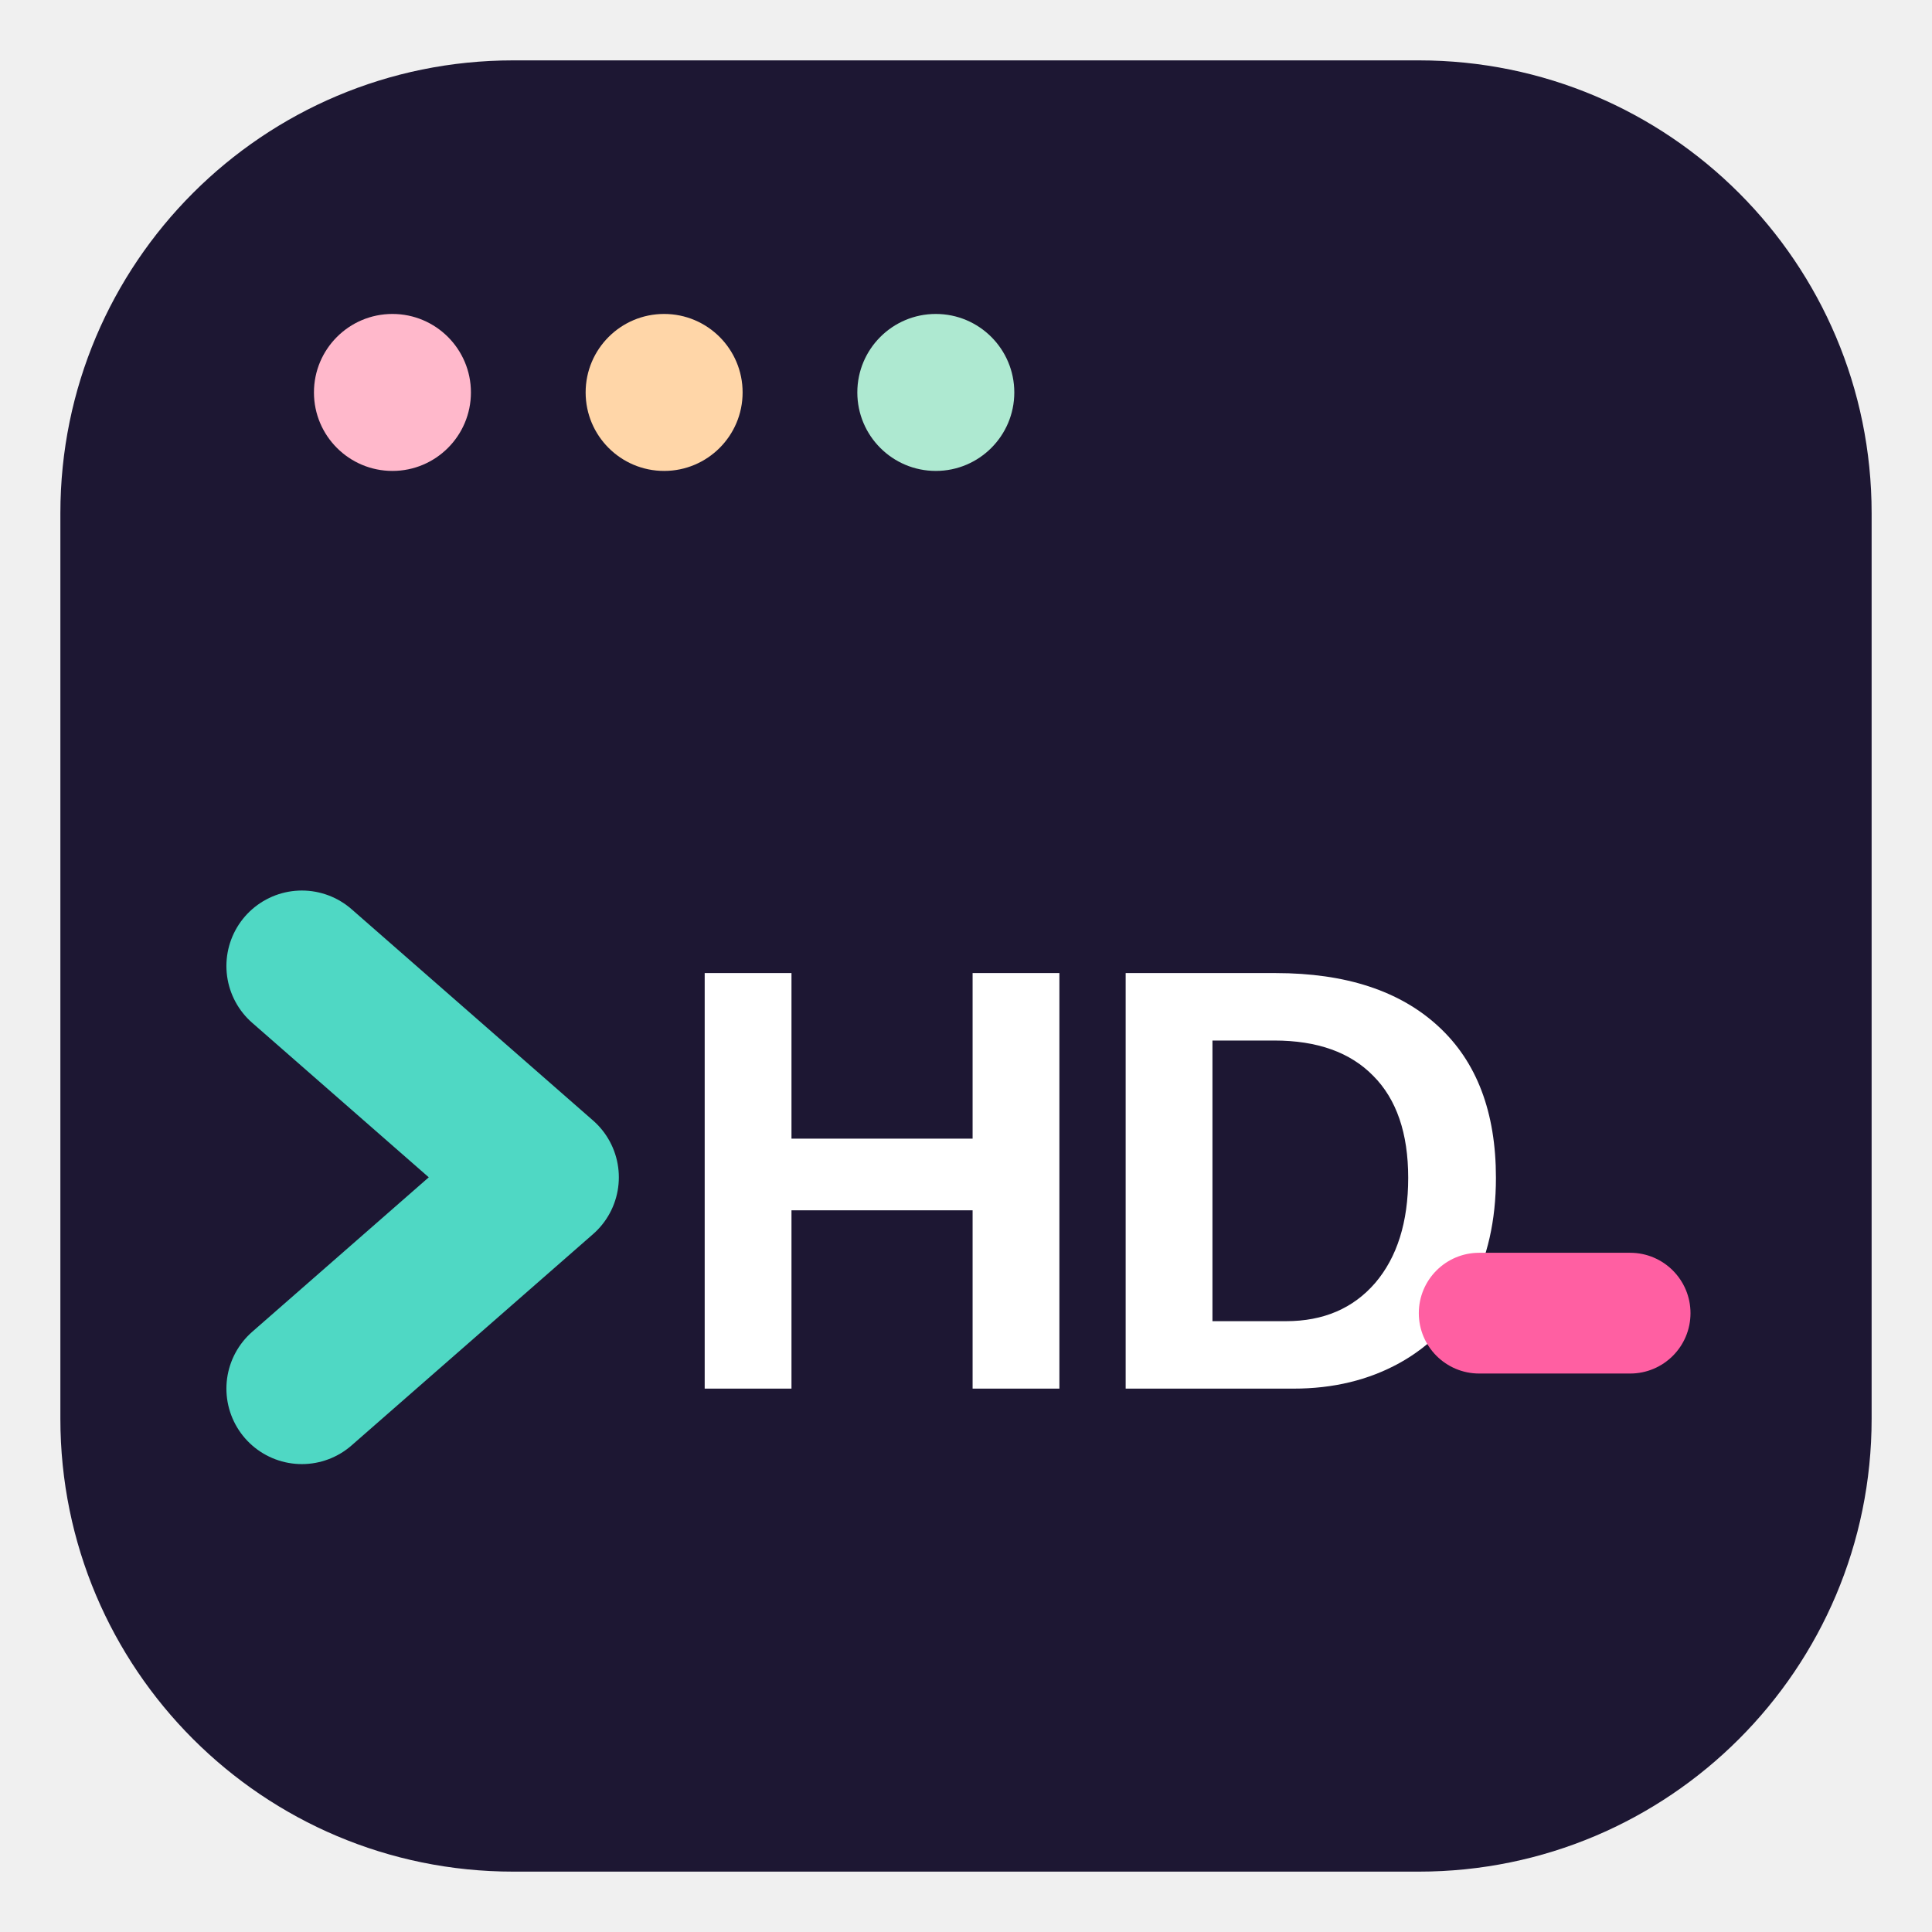
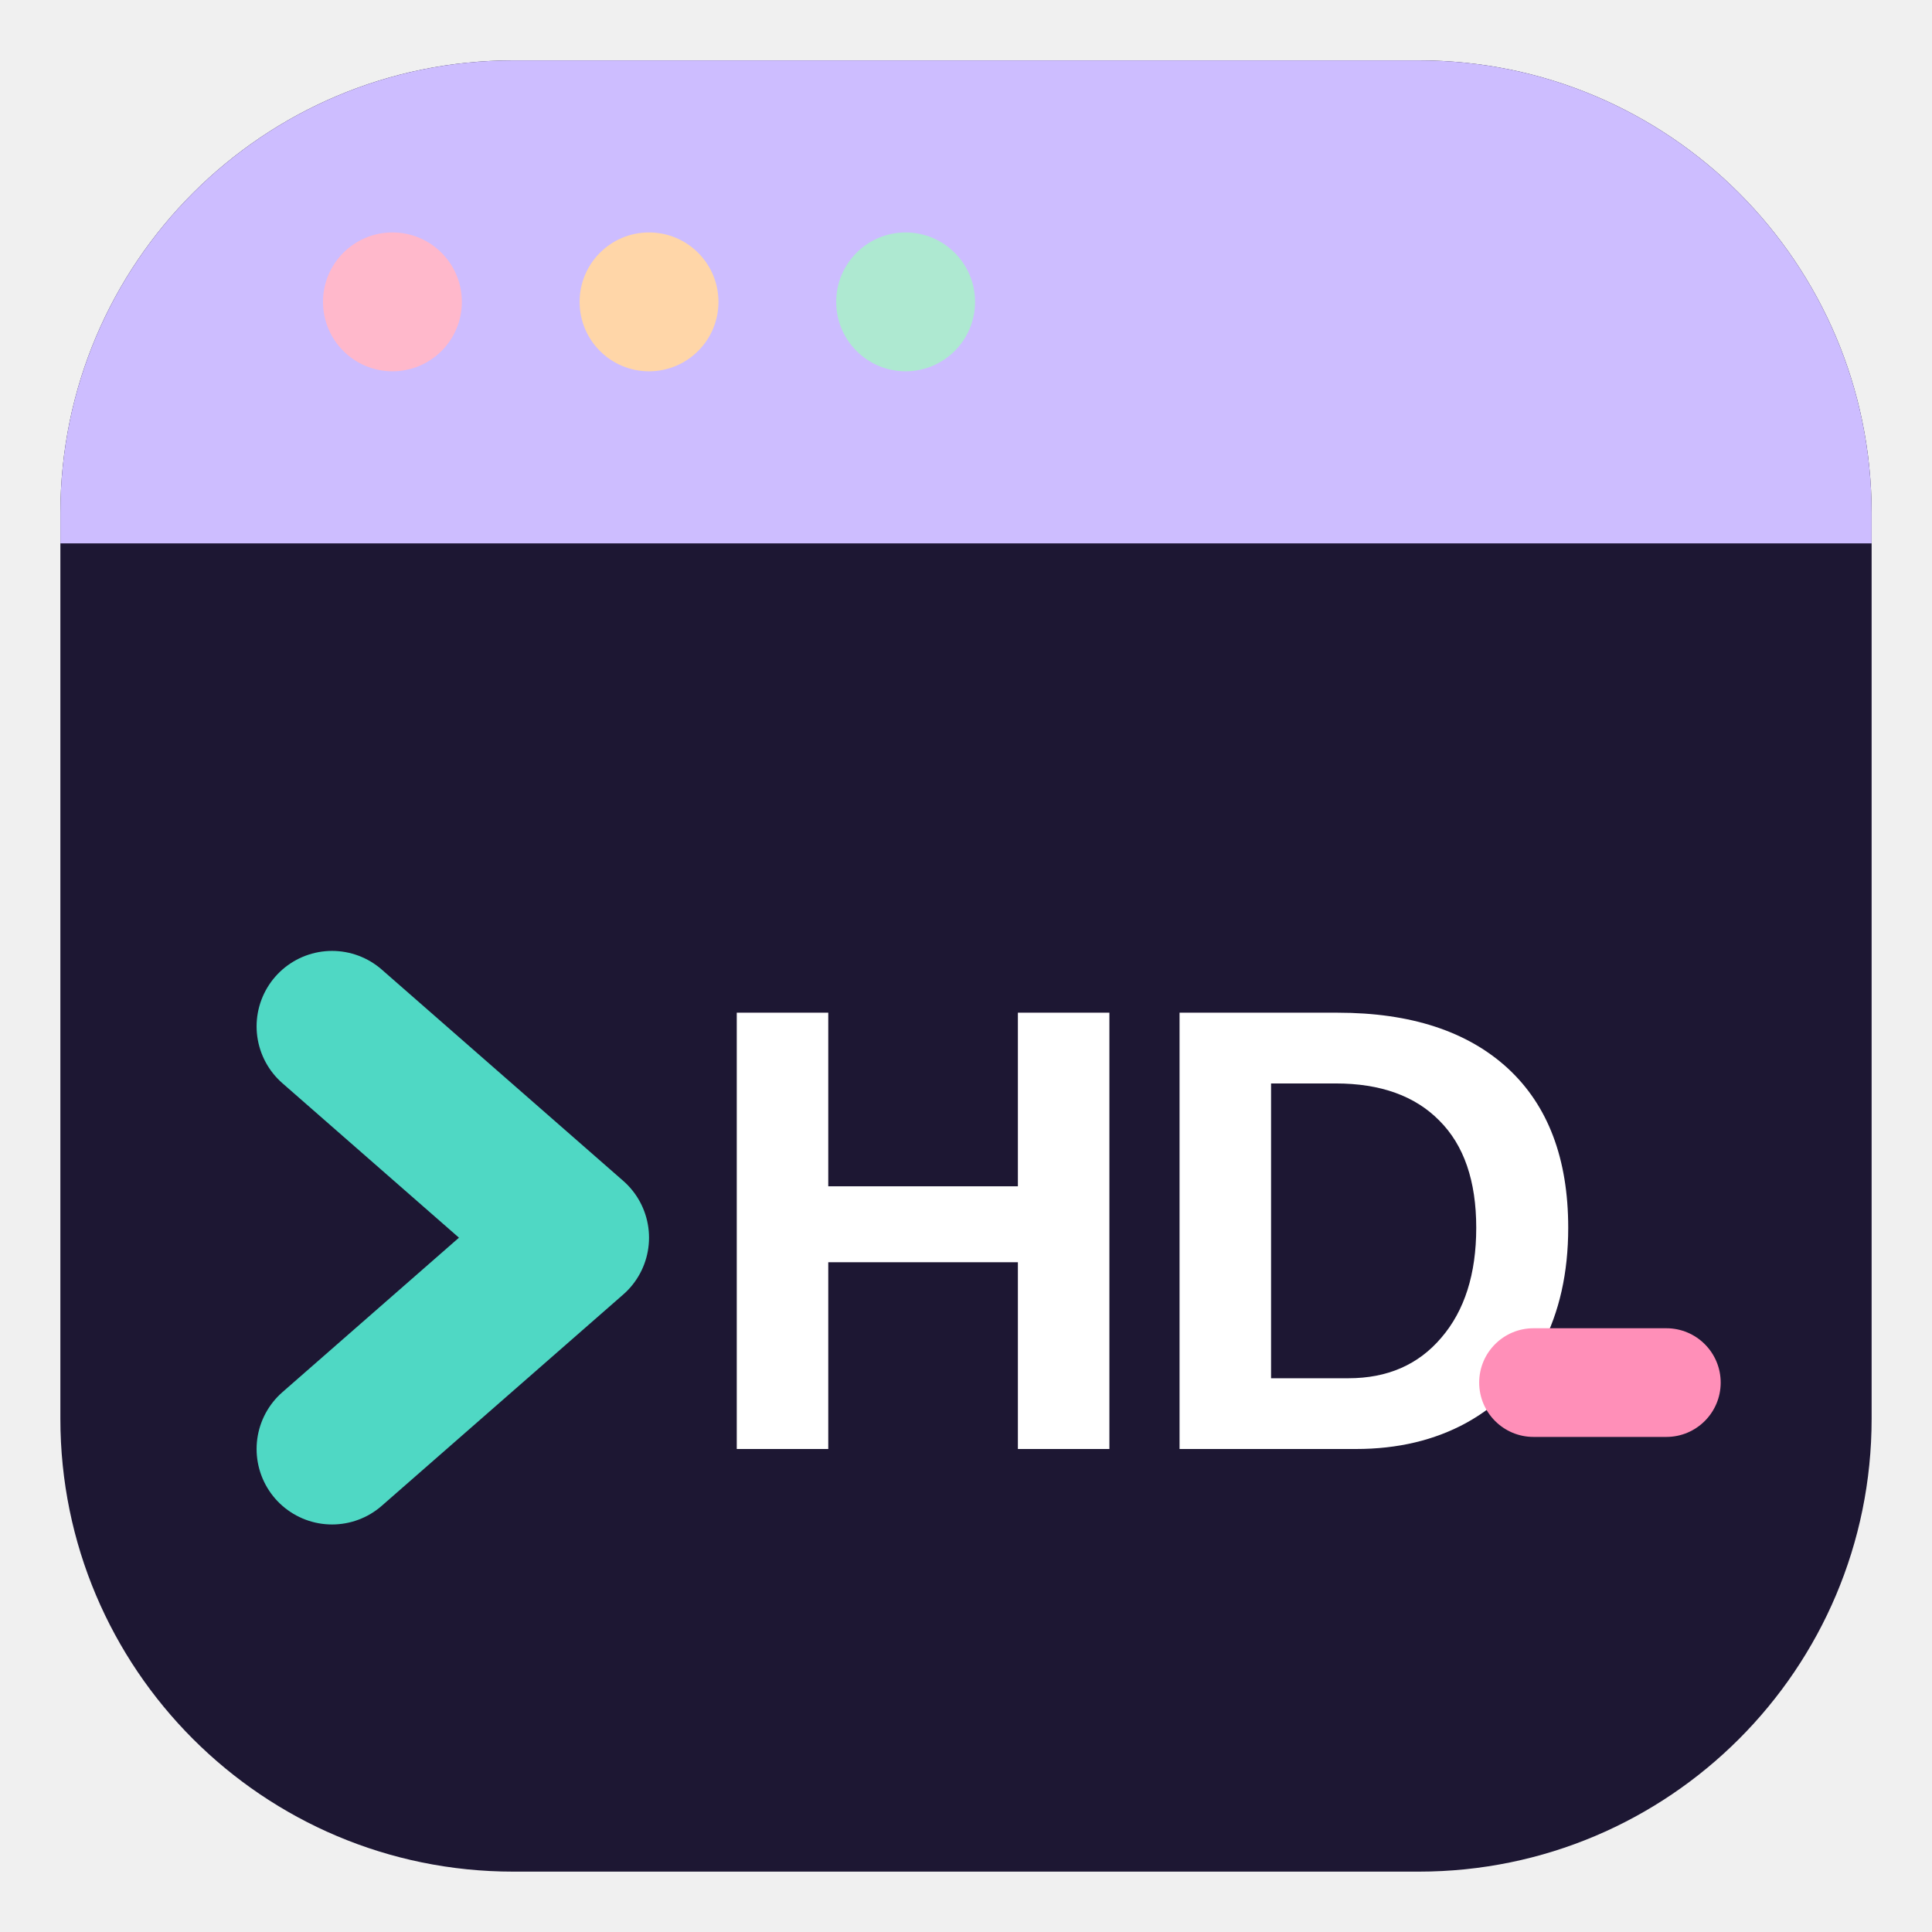
<svg xmlns="http://www.w3.org/2000/svg" viewBox="0 0 64 64">
-   <rect x="2" y="2" width="60" height="60" rx="15" fill="#1D1733" />
-   <circle cx="13" cy="13" r="2.6" fill="#FFB8CB" />
-   <circle cx="22" cy="13" r="2.6" fill="#FFD6A8" />
-   <circle cx="31" cy="13" r="2.6" fill="#AEE9D1" />
-   <path d="M10 32 L18 39 L10 46" fill="none" stroke="#4FD8C4" stroke-width="5" stroke-linecap="round" stroke-linejoin="round" />
-   <text x="22" y="46" font-family="Arial,Helvetica,sans-serif" font-weight="800" font-size="20" fill="#FFFFFF" letter-spacing="-0.5">HD</text>
-   <rect x="47" y="41.5" width="9" height="4" rx="2" fill="#FF5FA2" />
+   <defs>
+     <clipPath id="sq">
+       <rect x="2" y="2" width="60" height="60" rx="15" />
+     </clipPath>
+   </defs>
+   <g clip-path="url(#sq)">
+     <rect x="2" y="2" width="60" height="60" fill="#1D1733" />
+     <rect x="2" y="2" width="60" height="16" fill="#CDBDFF" />
+     <circle cx="13" cy="10" r="2.3" fill="#FFB8CB" />
+     <circle cx="21.5" cy="10" r="2.3" fill="#FFD6A8" />
+     <circle cx="30" cy="10" r="2.3" fill="#AEE9D1" />
+     <path d="M11 34 L19 41 L11 48" fill="none" stroke="#4FD8C4" stroke-width="5" stroke-linecap="round" stroke-linejoin="round" />
+     <text x="23" y="48" font-family="Arial,Helvetica,sans-serif" font-weight="800" font-size="21" fill="#FFFFFF" letter-spacing="-0.5">HD</text>
+     <rect x="49" y="44" width="8" height="3.6" rx="1.8" fill="#FF8FB8" />
+   </g>
</svg>
